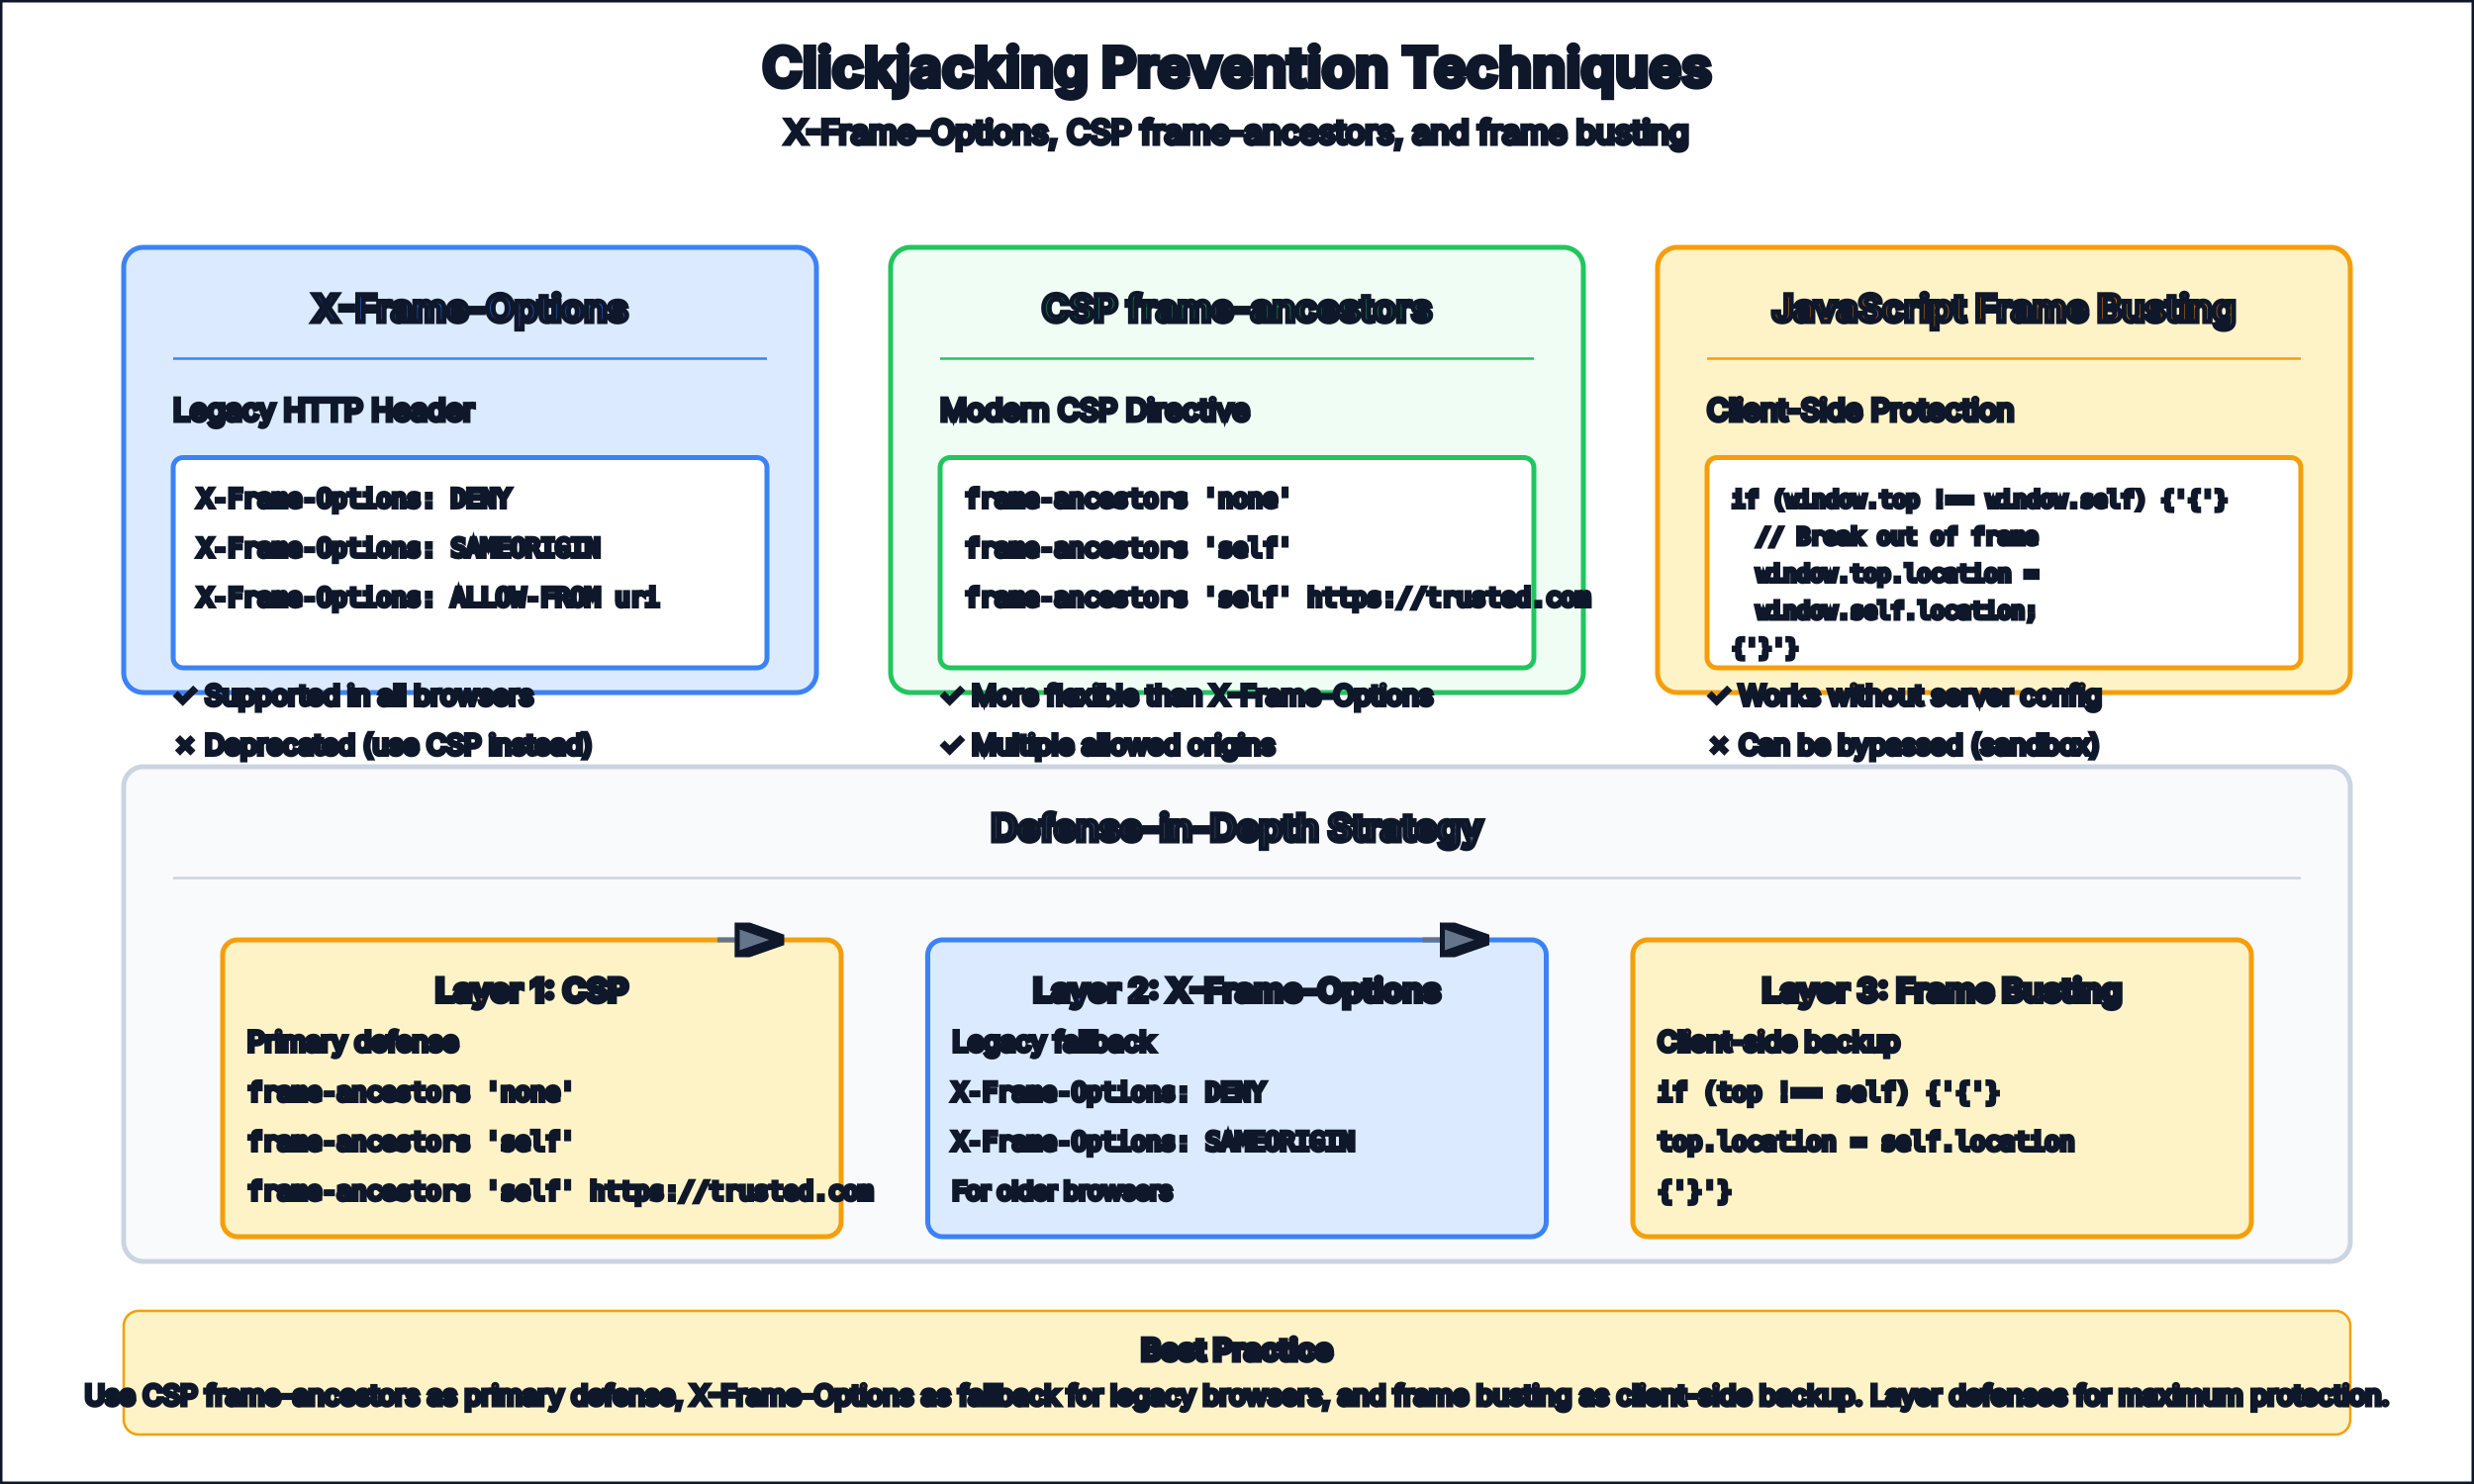
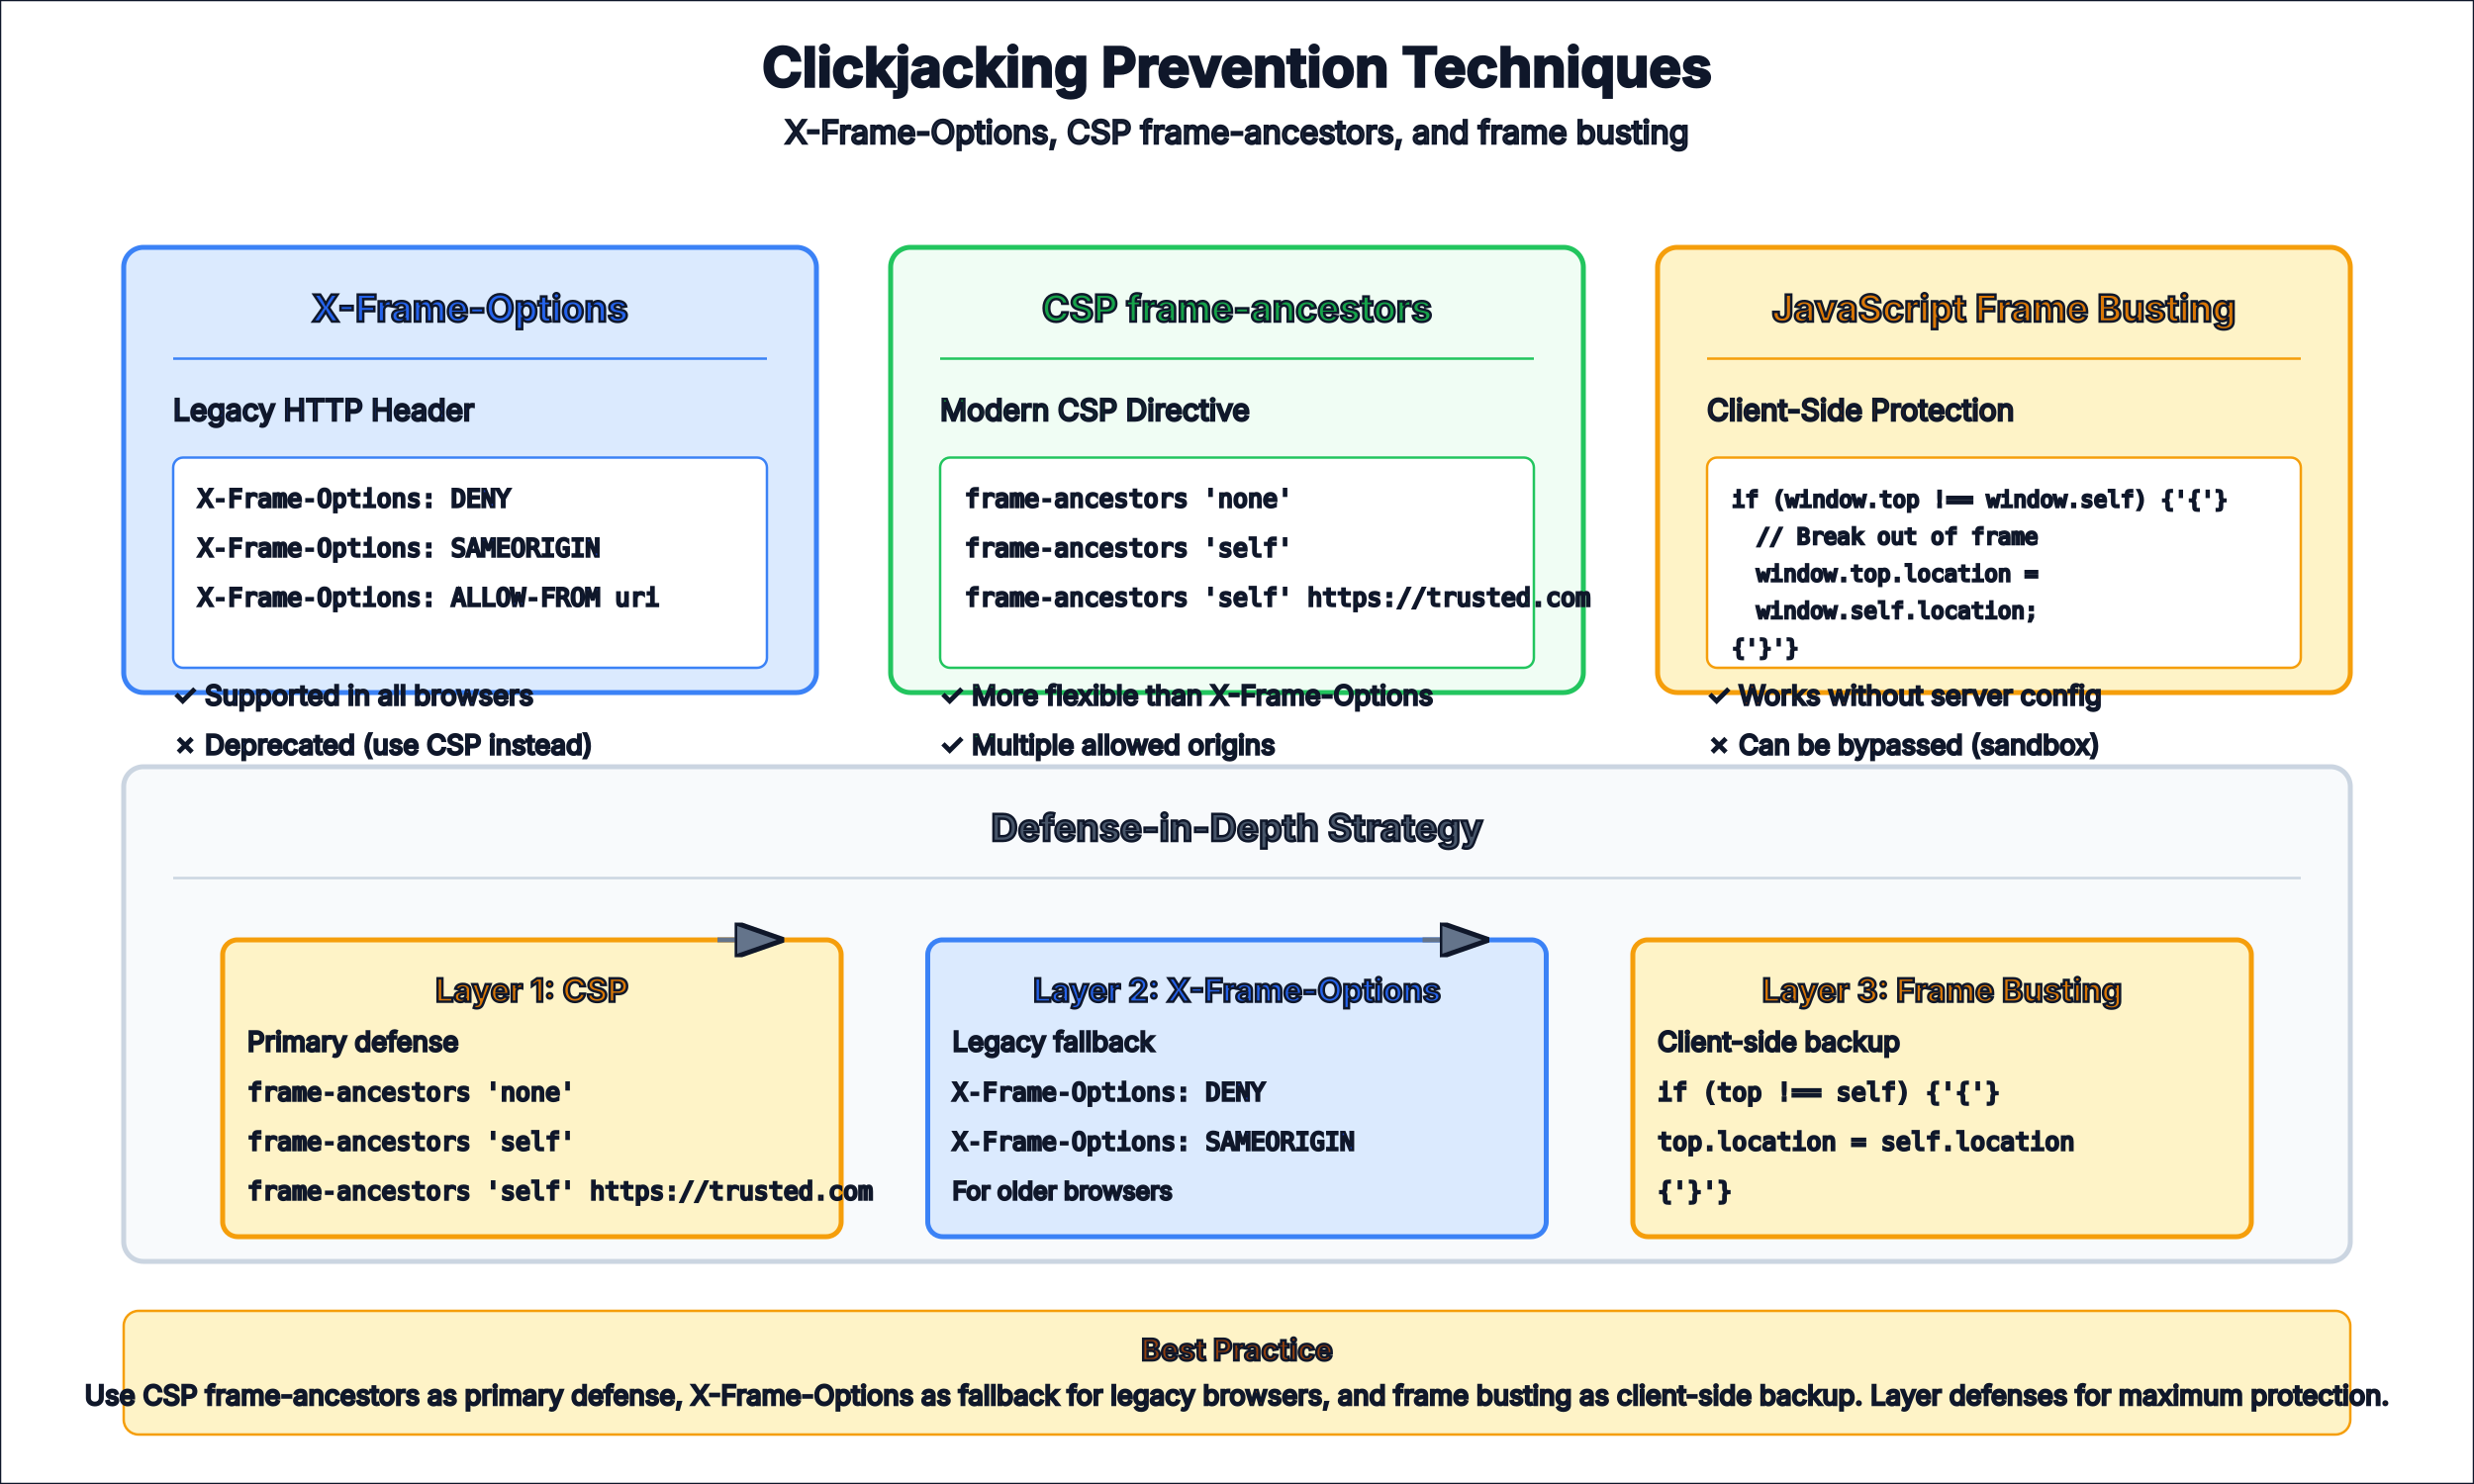
- <svg xmlns="http://www.w3.org/2000/svg" viewBox="0 0 1000 600" fill="none" stroke="#0f172a" stroke-width="2">
+ <svg xmlns="http://www.w3.org/2000/svg" viewBox="0 0 1000 600" fill="none" stroke="#0f172a" stroke-width="1">
  <rect width="1000" height="600" fill="#ffffff" />
  <text x="500" y="35" text-anchor="middle" font-family="system-ui, -apple-system, sans-serif" font-size="22" font-weight="bold" fill="#0f172a">Clickjacking Prevention Techniques</text>
  <text x="500" y="58" text-anchor="middle" font-family="system-ui, -apple-system, sans-serif" font-size="13" font-weight="400" fill="#475569">X-Frame-Options, CSP frame-ancestors, and frame busting</text>
  <g transform="translate(50, 100)">
    <rect x="0" y="0" width="280" height="180" rx="8" fill="#dbeafe" stroke="#3b82f6" stroke-width="2" />
    <text x="140" y="30" text-anchor="middle" font-family="system-ui, -apple-system, sans-serif" font-size="15" font-weight="bold" fill="#2563eb">X-Frame-Options</text>
    <line x1="20" y1="45" x2="260" y2="45" stroke="#3b82f6" stroke-width="1" />
    <text x="20" y="70" font-family="system-ui, -apple-system, sans-serif" font-size="12" fill="#1e40af">Legacy HTTP Header</text>
    <rect x="20" y="85" width="240" height="85" fill="#ffffff" stroke="#3b82f6" rx="4" />
    <text x="30" y="105" font-family="monospace" font-size="10" fill="#1e40af">X-Frame-Options: DENY</text>
    <text x="30" y="125" font-family="monospace" font-size="10" fill="#1e40af">X-Frame-Options: SAMEORIGIN</text>
    <text x="30" y="145" font-family="monospace" font-size="10" fill="#1e40af">X-Frame-Options: ALLOW-FROM uri</text>
    <text x="20" y="185" font-family="system-ui, -apple-system, sans-serif" font-size="11" fill="#1e40af">✓ Supported in all browsers</text>
    <text x="20" y="205" font-family="system-ui, -apple-system, sans-serif" font-size="11" fill="#1e40af">✗ Deprecated (use CSP instead)</text>
  </g>
  <g transform="translate(360, 100)">
    <rect x="0" y="0" width="280" height="180" rx="8" fill="#f0fdf4" stroke="#22c55e" stroke-width="2" />
    <text x="140" y="30" text-anchor="middle" font-family="system-ui, -apple-system, sans-serif" font-size="15" font-weight="bold" fill="#16a34a">CSP frame-ancestors</text>
    <line x1="20" y1="45" x2="260" y2="45" stroke="#22c55e" stroke-width="1" />
    <text x="20" y="70" font-family="system-ui, -apple-system, sans-serif" font-size="12" fill="#15803d">Modern CSP Directive</text>
    <rect x="20" y="85" width="240" height="85" fill="#ffffff" stroke="#22c55e" rx="4" />
    <text x="30" y="105" font-family="monospace" font-size="10" fill="#15803d">frame-ancestors 'none'</text>
    <text x="30" y="125" font-family="monospace" font-size="10" fill="#15803d">frame-ancestors 'self'</text>
    <text x="30" y="145" font-family="monospace" font-size="10" fill="#15803d">frame-ancestors 'self' https://trusted.com</text>
    <text x="20" y="185" font-family="system-ui, -apple-system, sans-serif" font-size="11" fill="#15803d">✓ More flexible than X-Frame-Options</text>
    <text x="20" y="205" font-family="system-ui, -apple-system, sans-serif" font-size="11" fill="#15803d">✓ Multiple allowed origins</text>
  </g>
  <g transform="translate(670, 100)">
    <rect x="0" y="0" width="280" height="180" rx="8" fill="#fef3c7" stroke="#f59e0b" stroke-width="2" />
    <text x="140" y="30" text-anchor="middle" font-family="system-ui, -apple-system, sans-serif" font-size="15" font-weight="bold" fill="#d97706">JavaScript Frame Busting</text>
    <line x1="20" y1="45" x2="260" y2="45" stroke="#f59e0b" stroke-width="1" />
    <text x="20" y="70" font-family="system-ui, -apple-system, sans-serif" font-size="12" fill="#92400e">Client-Side Protection</text>
    <rect x="20" y="85" width="240" height="85" fill="#ffffff" stroke="#f59e0b" rx="4" />
    <text x="30" y="105" font-family="monospace" font-size="9" fill="#92400e">if (window.top !== window.self) {'{'}</text>
    <text x="40" y="120" font-family="monospace" font-size="9" fill="#92400e">// Break out of frame</text>
    <text x="40" y="135" font-family="monospace" font-size="9" fill="#92400e">window.top.location =</text>
    <text x="40" y="150" font-family="monospace" font-size="9" fill="#92400e">window.self.location;</text>
    <text x="30" y="165" font-family="monospace" font-size="9" fill="#92400e">{'}'}</text>
    <text x="20" y="185" font-family="system-ui, -apple-system, sans-serif" font-size="11" fill="#92400e">✓ Works without server config</text>
    <text x="20" y="205" font-family="system-ui, -apple-system, sans-serif" font-size="11" fill="#92400e">✗ Can be bypassed (sandbox)</text>
  </g>
  <g transform="translate(50, 310)">
    <rect x="0" y="0" width="900" height="200" rx="8" fill="#f8fafc" stroke="#cbd5e1" stroke-width="2" />
    <text x="450" y="30" text-anchor="middle" font-family="system-ui, -apple-system, sans-serif" font-size="15" font-weight="bold" fill="#475569">Defense-in-Depth Strategy</text>
    <line x1="20" y1="45" x2="880" y2="45" stroke="#cbd5e1" stroke-width="1" />
    <rect x="40" y="70" width="250" height="120" rx="6" fill="#fef3c7" stroke="#f59e0b" stroke-width="2" />
    <text x="165" y="95" text-anchor="middle" font-family="system-ui, -apple-system, sans-serif" font-size="13" font-weight="bold" fill="#d97706">Layer 1: CSP</text>
    <text x="50" y="115" font-family="system-ui, -apple-system, sans-serif" font-size="11" fill="#92400e">Primary defense</text>
    <text x="50" y="135" font-family="monospace" font-size="10" fill="#92400e">frame-ancestors 'none'</text>
    <text x="50" y="155" font-family="monospace" font-size="10" fill="#92400e">frame-ancestors 'self'</text>
    <text x="50" y="175" font-family="monospace" font-size="10" fill="#92400e">frame-ancestors 'self' https://trusted.com</text>
    <rect x="325" y="70" width="250" height="120" rx="6" fill="#dbeafe" stroke="#3b82f6" stroke-width="2" />
    <text x="450" y="95" text-anchor="middle" font-family="system-ui, -apple-system, sans-serif" font-size="13" font-weight="bold" fill="#2563eb">Layer 2: X-Frame-Options</text>
    <text x="335" y="115" font-family="system-ui, -apple-system, sans-serif" font-size="11" fill="#1e40af">Legacy fallback</text>
    <text x="335" y="135" font-family="monospace" font-size="10" fill="#1e40af">X-Frame-Options: DENY</text>
    <text x="335" y="155" font-family="monospace" font-size="10" fill="#1e40af">X-Frame-Options: SAMEORIGIN</text>
    <text x="335" y="175" font-family="system-ui, -apple-system, sans-serif" font-size="10" fill="#1e40af">For older browsers</text>
    <rect x="610" y="70" width="250" height="120" rx="6" fill="#fef3c7" stroke="#f59e0b" stroke-width="2" />
    <text x="735" y="95" text-anchor="middle" font-family="system-ui, -apple-system, sans-serif" font-size="13" font-weight="bold" fill="#d97706">Layer 3: Frame Busting</text>
    <text x="620" y="115" font-family="system-ui, -apple-system, sans-serif" font-size="11" fill="#92400e">Client-side backup</text>
    <text x="620" y="135" font-family="monospace" font-size="10" fill="#92400e">if (top !== self) {'{'}</text>
    <text x="620" y="155" font-family="monospace" font-size="10" fill="#92400e">top.location = self.location</text>
    <text x="620" y="175" font-family="monospace" font-size="10" fill="#92400e">{'}'}</text>
  </g>
  <path d="M 290 380 L 315 380" stroke="#64748b" stroke-width="2" fill="none" marker-end="url(#arrowhead)" />
  <path d="M 575 380 L 600 380" stroke="#64748b" stroke-width="2" fill="none" marker-end="url(#arrowhead)" />
  <defs>
    <marker id="arrowhead" markerWidth="10" markerHeight="7" refX="9" refY="3.5" orient="auto">
      <polygon points="0 0, 10 3.5, 0 7" fill="#64748b" />
    </marker>
  </defs>
  <g transform="translate(50, 530)">
    <rect x="0" y="0" width="900" height="50" rx="6" fill="#fef3c7" stroke="#f59e0b" stroke-width="1" />
    <text x="450" y="20" text-anchor="middle" font-family="system-ui, -apple-system, sans-serif" font-size="12" font-weight="bold" fill="#92400e">Best Practice</text>
    <text x="450" y="38" text-anchor="middle" font-family="system-ui, -apple-system, sans-serif" font-size="11" fill="#92400e">Use CSP frame-ancestors as primary defense, X-Frame-Options as fallback for legacy browsers, and frame busting as client-side backup. Layer defenses for maximum protection.</text>
  </g>
</svg>
